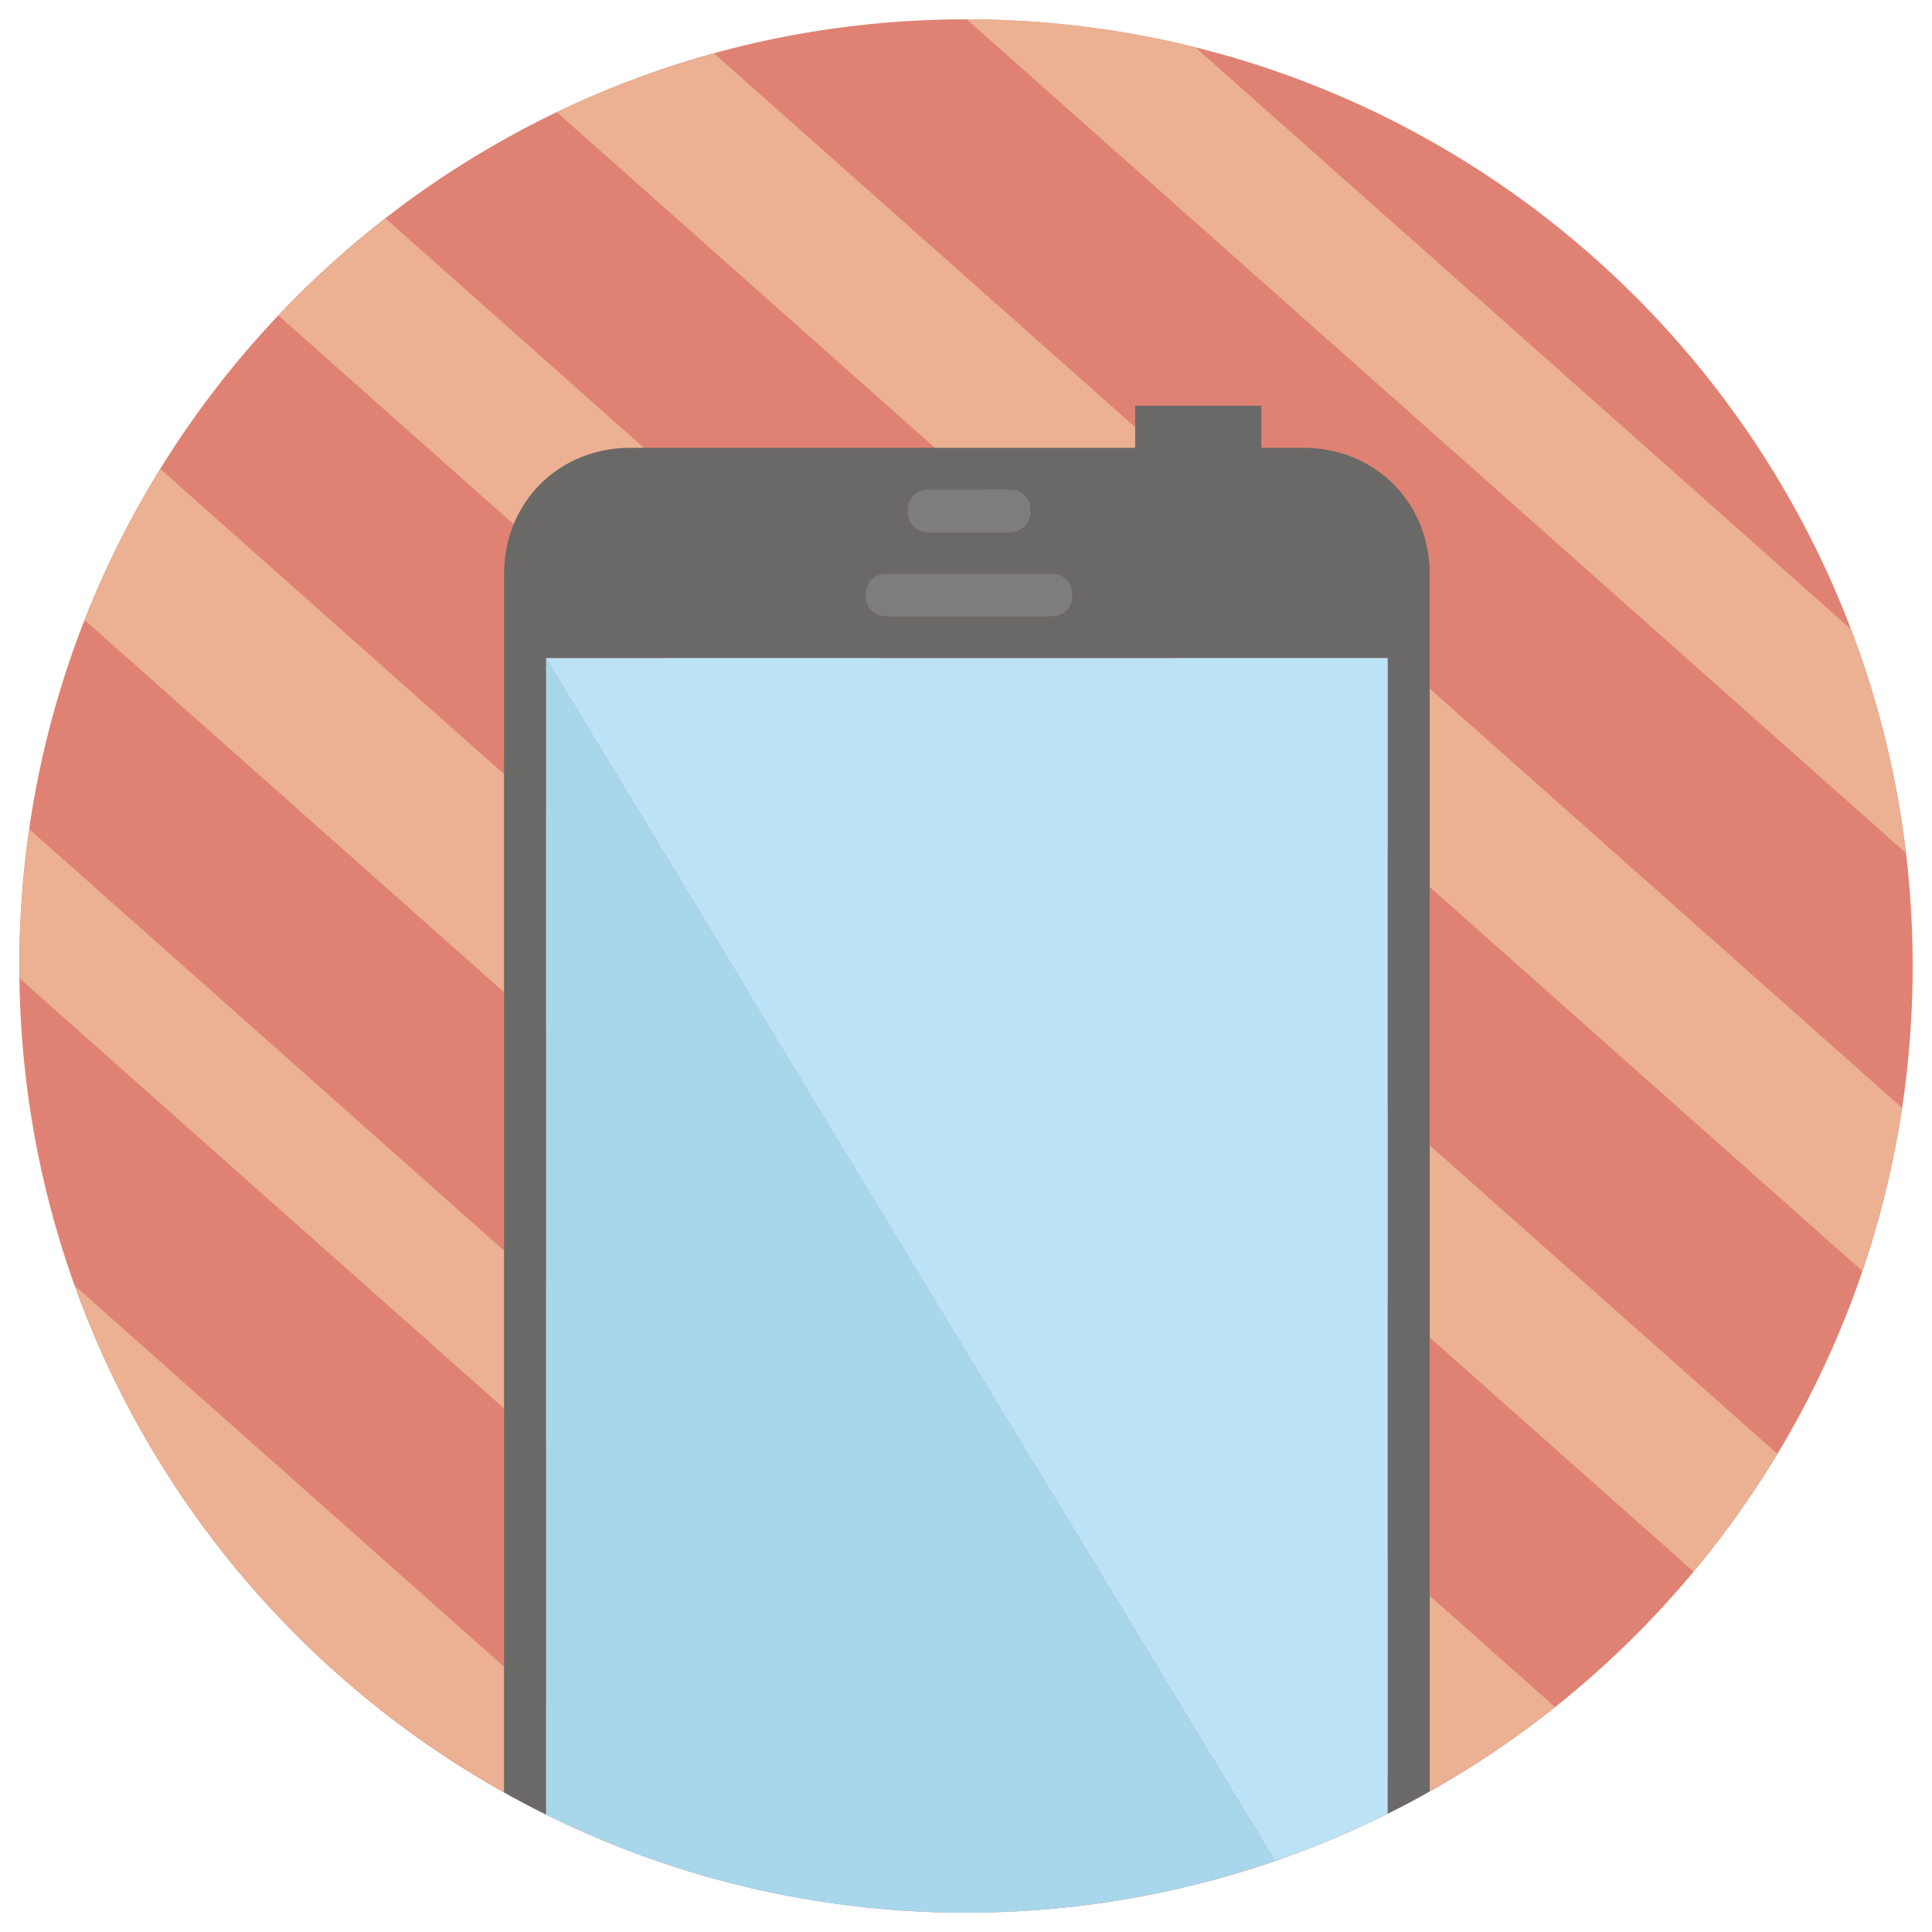
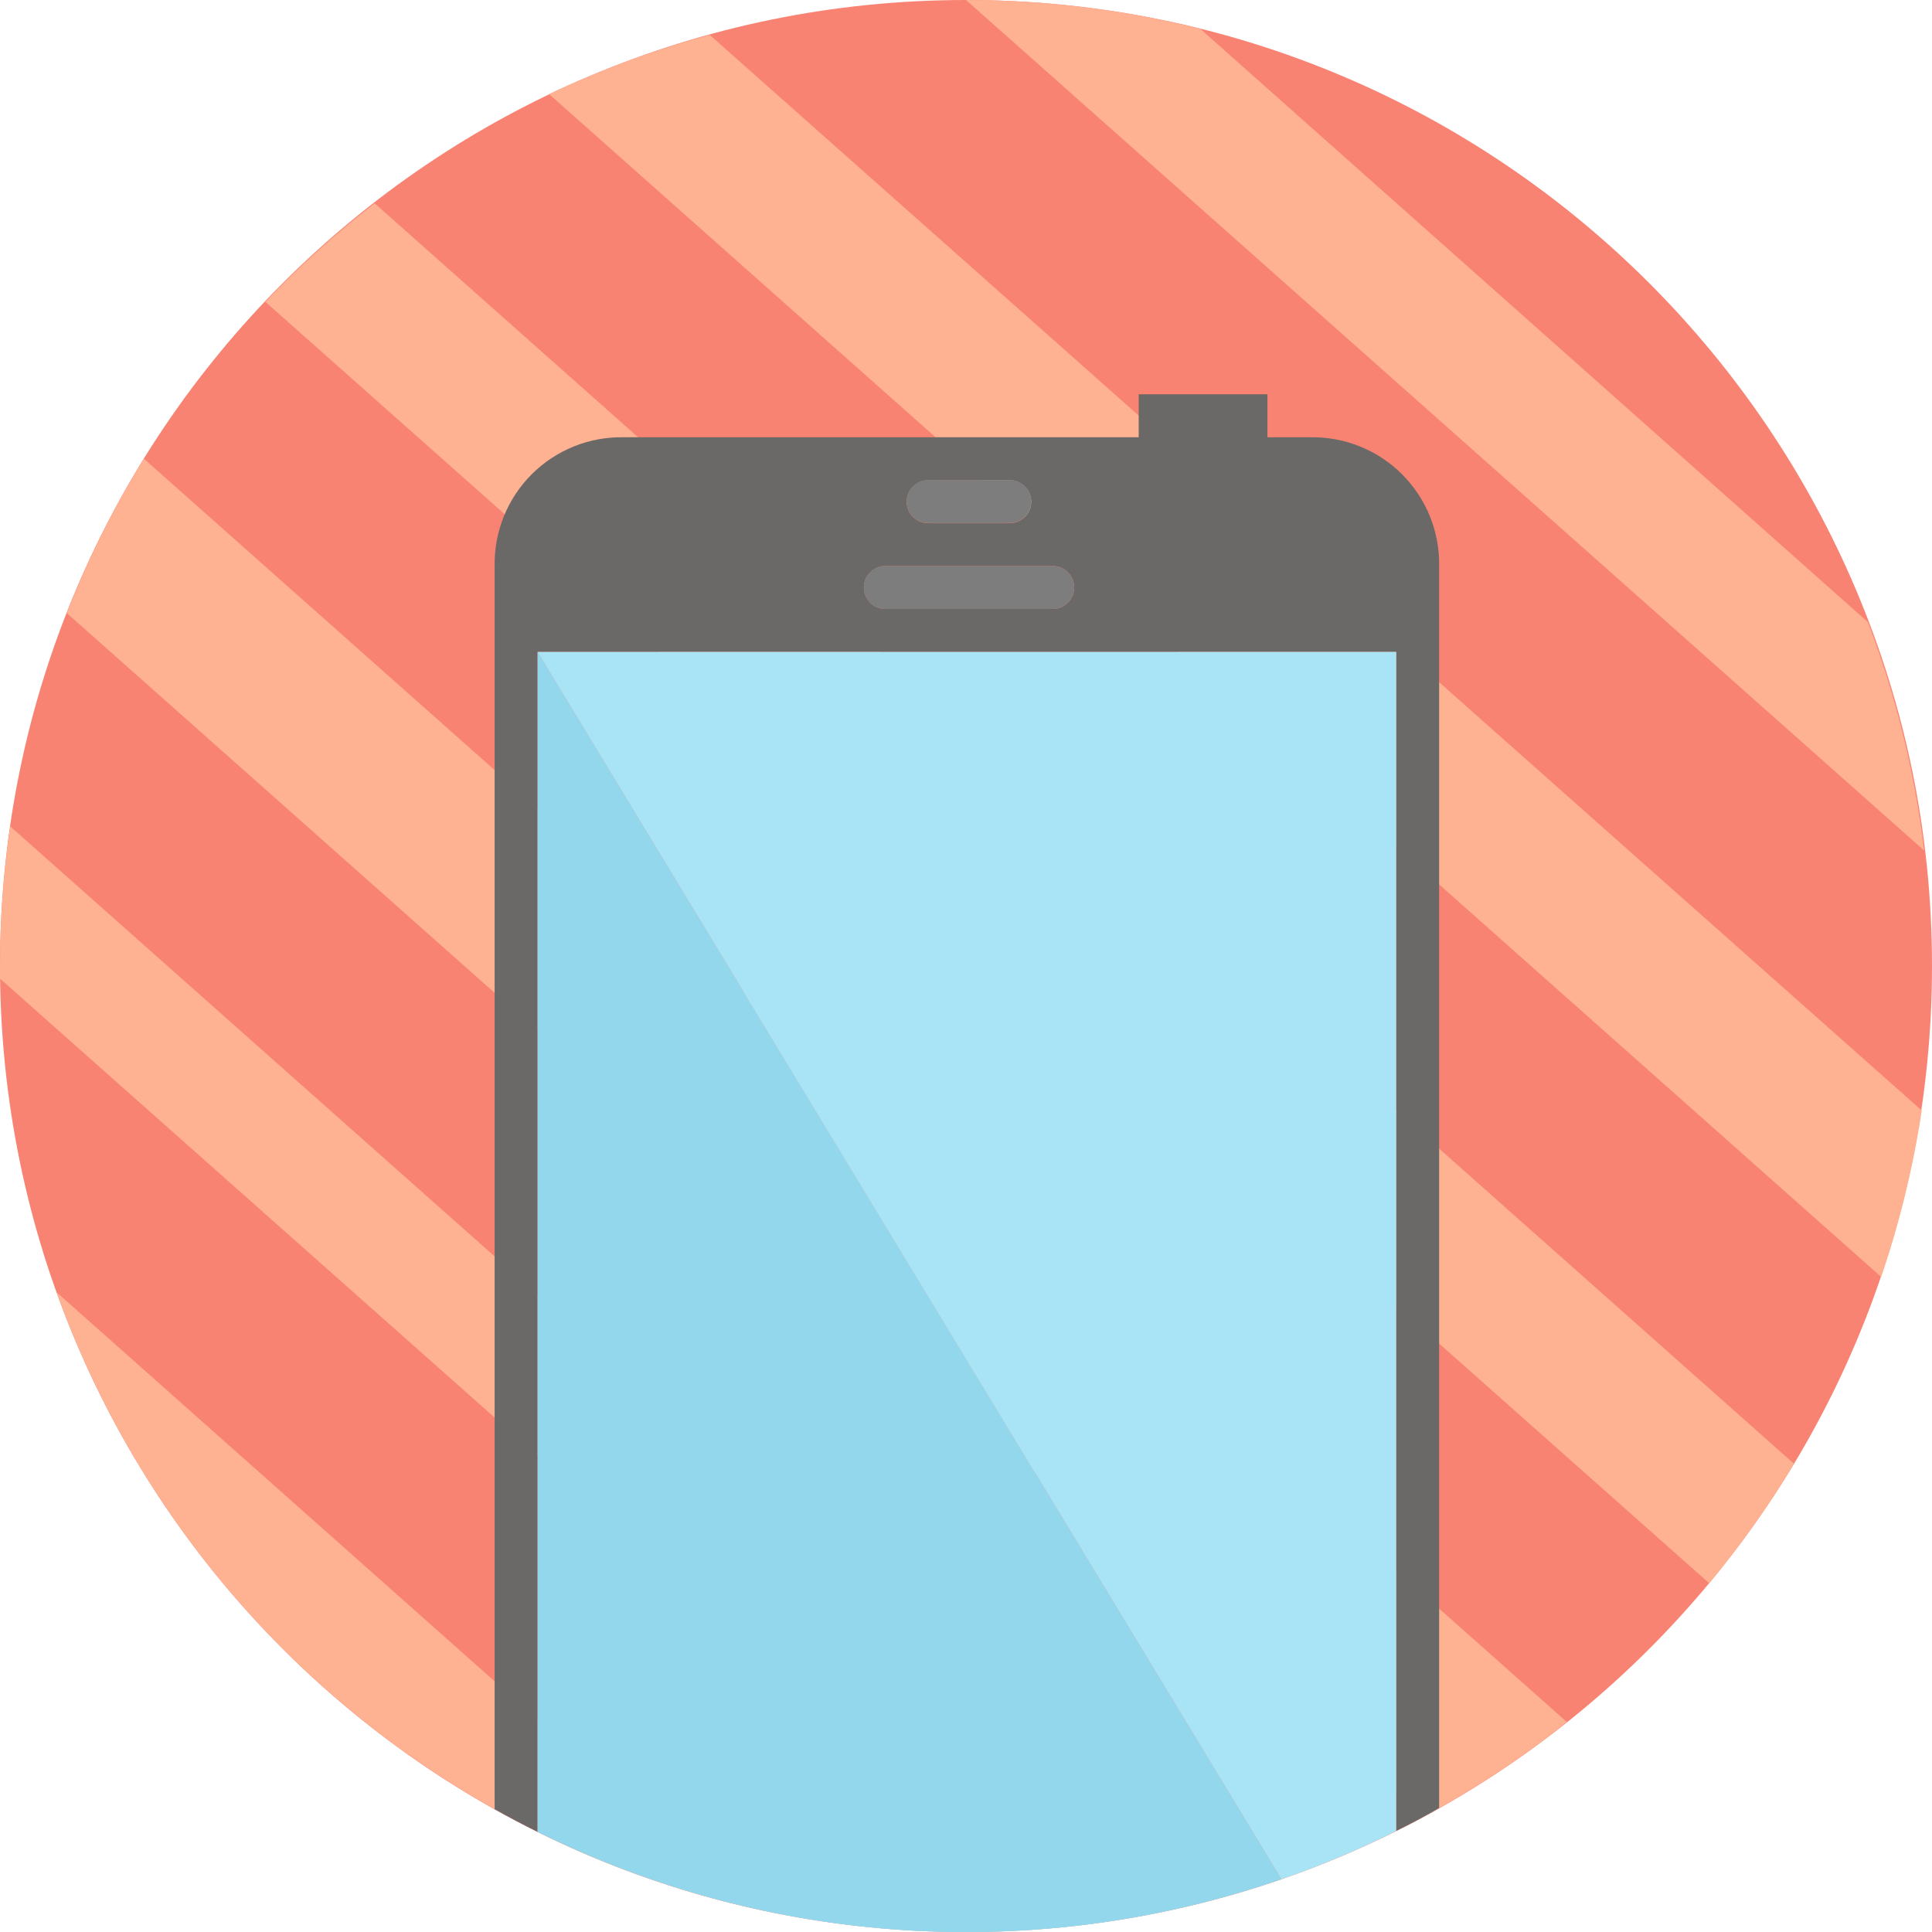
- <svg xmlns="http://www.w3.org/2000/svg" version="1.1" id="Слой_1" x="0px" y="0px" width="100px" height="100px" viewBox="0 0 100 100" enable-background="new 0 0 100 100" xml:space="preserve">
-   <g>
-     <circle fill="#DF8273" cx="50" cy="50" r="49" />
-   </g>
-   <g>
-     <path fill="#EBB192" d="M1.516,42.919C1.181,45.232,1,47.594,1,50c0,0.216,0.013,0.428,0.016,0.643l54.168,48.081   c2.601-0.274,5.138-0.757,7.601-1.421L1.516,42.919z" />
-     <path fill="#EBB192" d="M19.954,11.307c-1.973,1.534-3.823,3.215-5.539,5.027l73.242,65.012c1.594-1.913,3.046-3.949,4.338-6.093   L19.954,11.307z" />
-     <path fill="#EBB192" d="M8.297,24.275c-1.527,2.47-2.833,5.087-3.908,7.823L73.192,93.17c2.58-1.389,5.014-3.009,7.291-4.82   L8.297,24.275z" />
-     <path fill="#EBB192" d="M36.965,2.767c-2.825,0.778-5.552,1.791-8.147,3.037l67.57,59.978c0.924-2.715,1.626-5.532,2.063-8.438   L36.965,2.767z" />
-     <path fill="#EBB192" d="M3.873,66.55c5.582,15.556,18.808,27.457,35.149,31.2L3.873,66.55z" />
-     <path fill="#EBB192" d="M61.884,2.459c-3.794-0.945-7.759-1.455-11.845-1.458l48.6,43.139c-0.481-4.032-1.448-7.913-2.847-11.583   L61.884,2.459z" />
-   </g>
-   <path fill="#CED55A" stroke="#E7ECA1" stroke-width="4" stroke-miterlimit="10" d="M94,85" />
-   <path fill="#CED55A" stroke="#E7ECA1" stroke-width="4" stroke-miterlimit="10" d="M14,4" />
-   <g>
-     <path fill="#6A6967" d="M74,92.716c-0.715,0.403-1.441,0.789-2.178,1.156 M28.267,93.917c-0.737-0.365-1.462-0.749-2.178-1.15" />
-     <path fill="#6A6967" d="M67.467,23.178h-2.178V21h-6.533v2.178H32.622c-3.702,0-6.533,2.831-6.533,6.533v63.056   c0.715,0.401,1.441,0.785,2.178,1.15V34.067h43.556v59.805c0.737-0.367,1.463-0.753,2.178-1.156V29.711   C74,26.009,71.169,23.178,67.467,23.178z M48.084,25.356h4.138c0.653,0,1.089,0.436,1.089,1.089c0,0.653-0.436,1.089-1.089,1.089   h-4.138c-0.653,0-1.089-0.436-1.089-1.089C46.996,25.791,47.431,25.356,48.084,25.356z M54.4,31.889h-8.493   c-0.653,0-1.089-0.436-1.089-1.089s0.436-1.089,1.089-1.089H54.4c0.653,0,1.089,0.436,1.089,1.089S55.053,31.889,54.4,31.889z" />
-     <path fill="#7C7D7C" d="M54.4,29.711h-8.493c-0.653,0-1.089,0.436-1.089,1.089s0.436,1.089,1.089,1.089H54.4   c0.653,0,1.089-0.436,1.089-1.089S55.053,29.711,54.4,29.711z M45.907,30.8H54.4H45.907z" />
-     <path fill="#7C7D7C" d="M48.084,27.533h4.138c0.653,0,1.089-0.436,1.089-1.089c0-0.653-0.436-1.089-1.089-1.089h-4.138   c-0.653,0-1.089,0.436-1.089,1.089C46.996,27.098,47.431,27.533,48.084,27.533z M52.222,26.444h-4.138H52.222z" />
-     <path fill="#A8D6EB" d="M65.993,96.316C60.979,98.047,55.602,99,50,99c-7.807,0-15.183-1.835-21.733-5.083" />
-     <path fill="#A8D6EB" d="M65.993,96.316L28.267,34.067v59.851C34.817,97.165,42.193,99,50,99C55.602,99,60.979,98.047,65.993,96.316   z" />
-     <path fill="#BBE3F5" d="M71.822,93.872c-1.878,0.936-3.824,1.752-5.829,2.444" />
-     <path fill="#BBE3F5" d="M71.822,93.872V34.067H28.267l37.727,62.249C67.998,95.623,69.945,94.807,71.822,93.872z" />
-   </g>
+ <svg xmlns="http://www.w3.org/2000/svg" id="Слой_1" data-name="Слой 1" viewBox="0 0 98 98">
+   <defs>
+     <style>.cls-1{fill:#f98373;}.cls-2{fill:#feb292;}.cls-3{fill:#ced55a;stroke:#e7eca1;stroke-miterlimit:10;stroke-width:4px;}.cls-4{fill:#6a6967;}.cls-5{fill:#6b6967;}.cls-6{fill:#7c7d7c;}.cls-7{fill:#a8d6eb;}.cls-8{fill:#92d7ec;}.cls-9{fill:#bbe3f5;}.cls-10{fill:#a9e4f6;}</style>
+   </defs>
+   <circle class="cls-1" cx="49" cy="49" r="49" />
+   <path class="cls-2" d="M0.52,41.92A49.35,49.35,0,0,0,0,49c0,0.22,0,.43,0,0.64L54.18,97.72a48.84,48.84,0,0,0,7.6-1.42Z" />
+   <path class="cls-2" d="M19,10.31a49.34,49.34,0,0,0-5.54,5l73.24,65A49.14,49.14,0,0,0,91,74.25Z" />
+   <path class="cls-2" d="M7.3,23.27A48.82,48.82,0,0,0,3.39,31.1l68.8,61.07a49.15,49.15,0,0,0,7.29-4.82Z" />
+   <path class="cls-2" d="M36,1.77a48.66,48.66,0,0,0-8.15,3l67.57,60a48.61,48.61,0,0,0,2.06-8.44Z" />
+   <path class="cls-2" d="M2.87,65.55A49.08,49.08,0,0,0,38,96.75Z" />
+   <path class="cls-2" d="M60.88,1.46A49.09,49.09,0,0,0,49,0l48.6,43.14a48.68,48.68,0,0,0-2.85-11.58Z" />
+   <path class="cls-3" d="M93,84" />
+   <path class="cls-3" d="M13,3" />
+   <path class="cls-4" d="M73,91.72q-1.07.6-2.18,1.16m-43.55,0q-1.11-.55-2.18-1.15" />
+   <path class="cls-5" d="M66.47,22.18H64.29V20H57.76v2.18H31.62a6.42,6.42,0,0,0-6.53,6.53V91.77q1.07,0.6,2.18,1.15V33.07H70.82V92.87q1.11-.55,2.18-1.16v-63A6.42,6.42,0,0,0,66.47,22.18ZM47.08,24.36h4.14a1.09,1.09,0,0,1,0,2.18H47.08A1.09,1.09,0,0,1,47.08,24.36Zm6.32,6.53H44.91a1.09,1.09,0,1,1,0-2.18H53.4A1.09,1.09,0,1,1,53.4,30.89Z" />
+   <path class="cls-6" d="M53.4,28.71H44.91a1.09,1.09,0,1,0,0,2.18H53.4A1.09,1.09,0,0,0,53.4,28.71ZM44.91,29.8h0Z" />
+   <path class="cls-6" d="M47.08,26.53h4.14a1.09,1.09,0,0,0,0-2.18H47.08A1.09,1.09,0,0,0,47.08,26.53Zm4.14-1.09h0Z" />
+   <path class="cls-7" d="M65,95.32a49,49,0,0,1-37.73-2.4" />
+   <path class="cls-8" d="M65,95.32L27.27,33.07V92.92A49,49,0,0,0,65,95.32Z" />
+   <path class="cls-9" d="M70.82,92.87A48.63,48.63,0,0,1,65,95.32" />
+   <path class="cls-10" d="M70.82,92.87V33.07H27.27L65,95.32A48.94,48.94,0,0,0,70.82,92.87Z" />
</svg>
